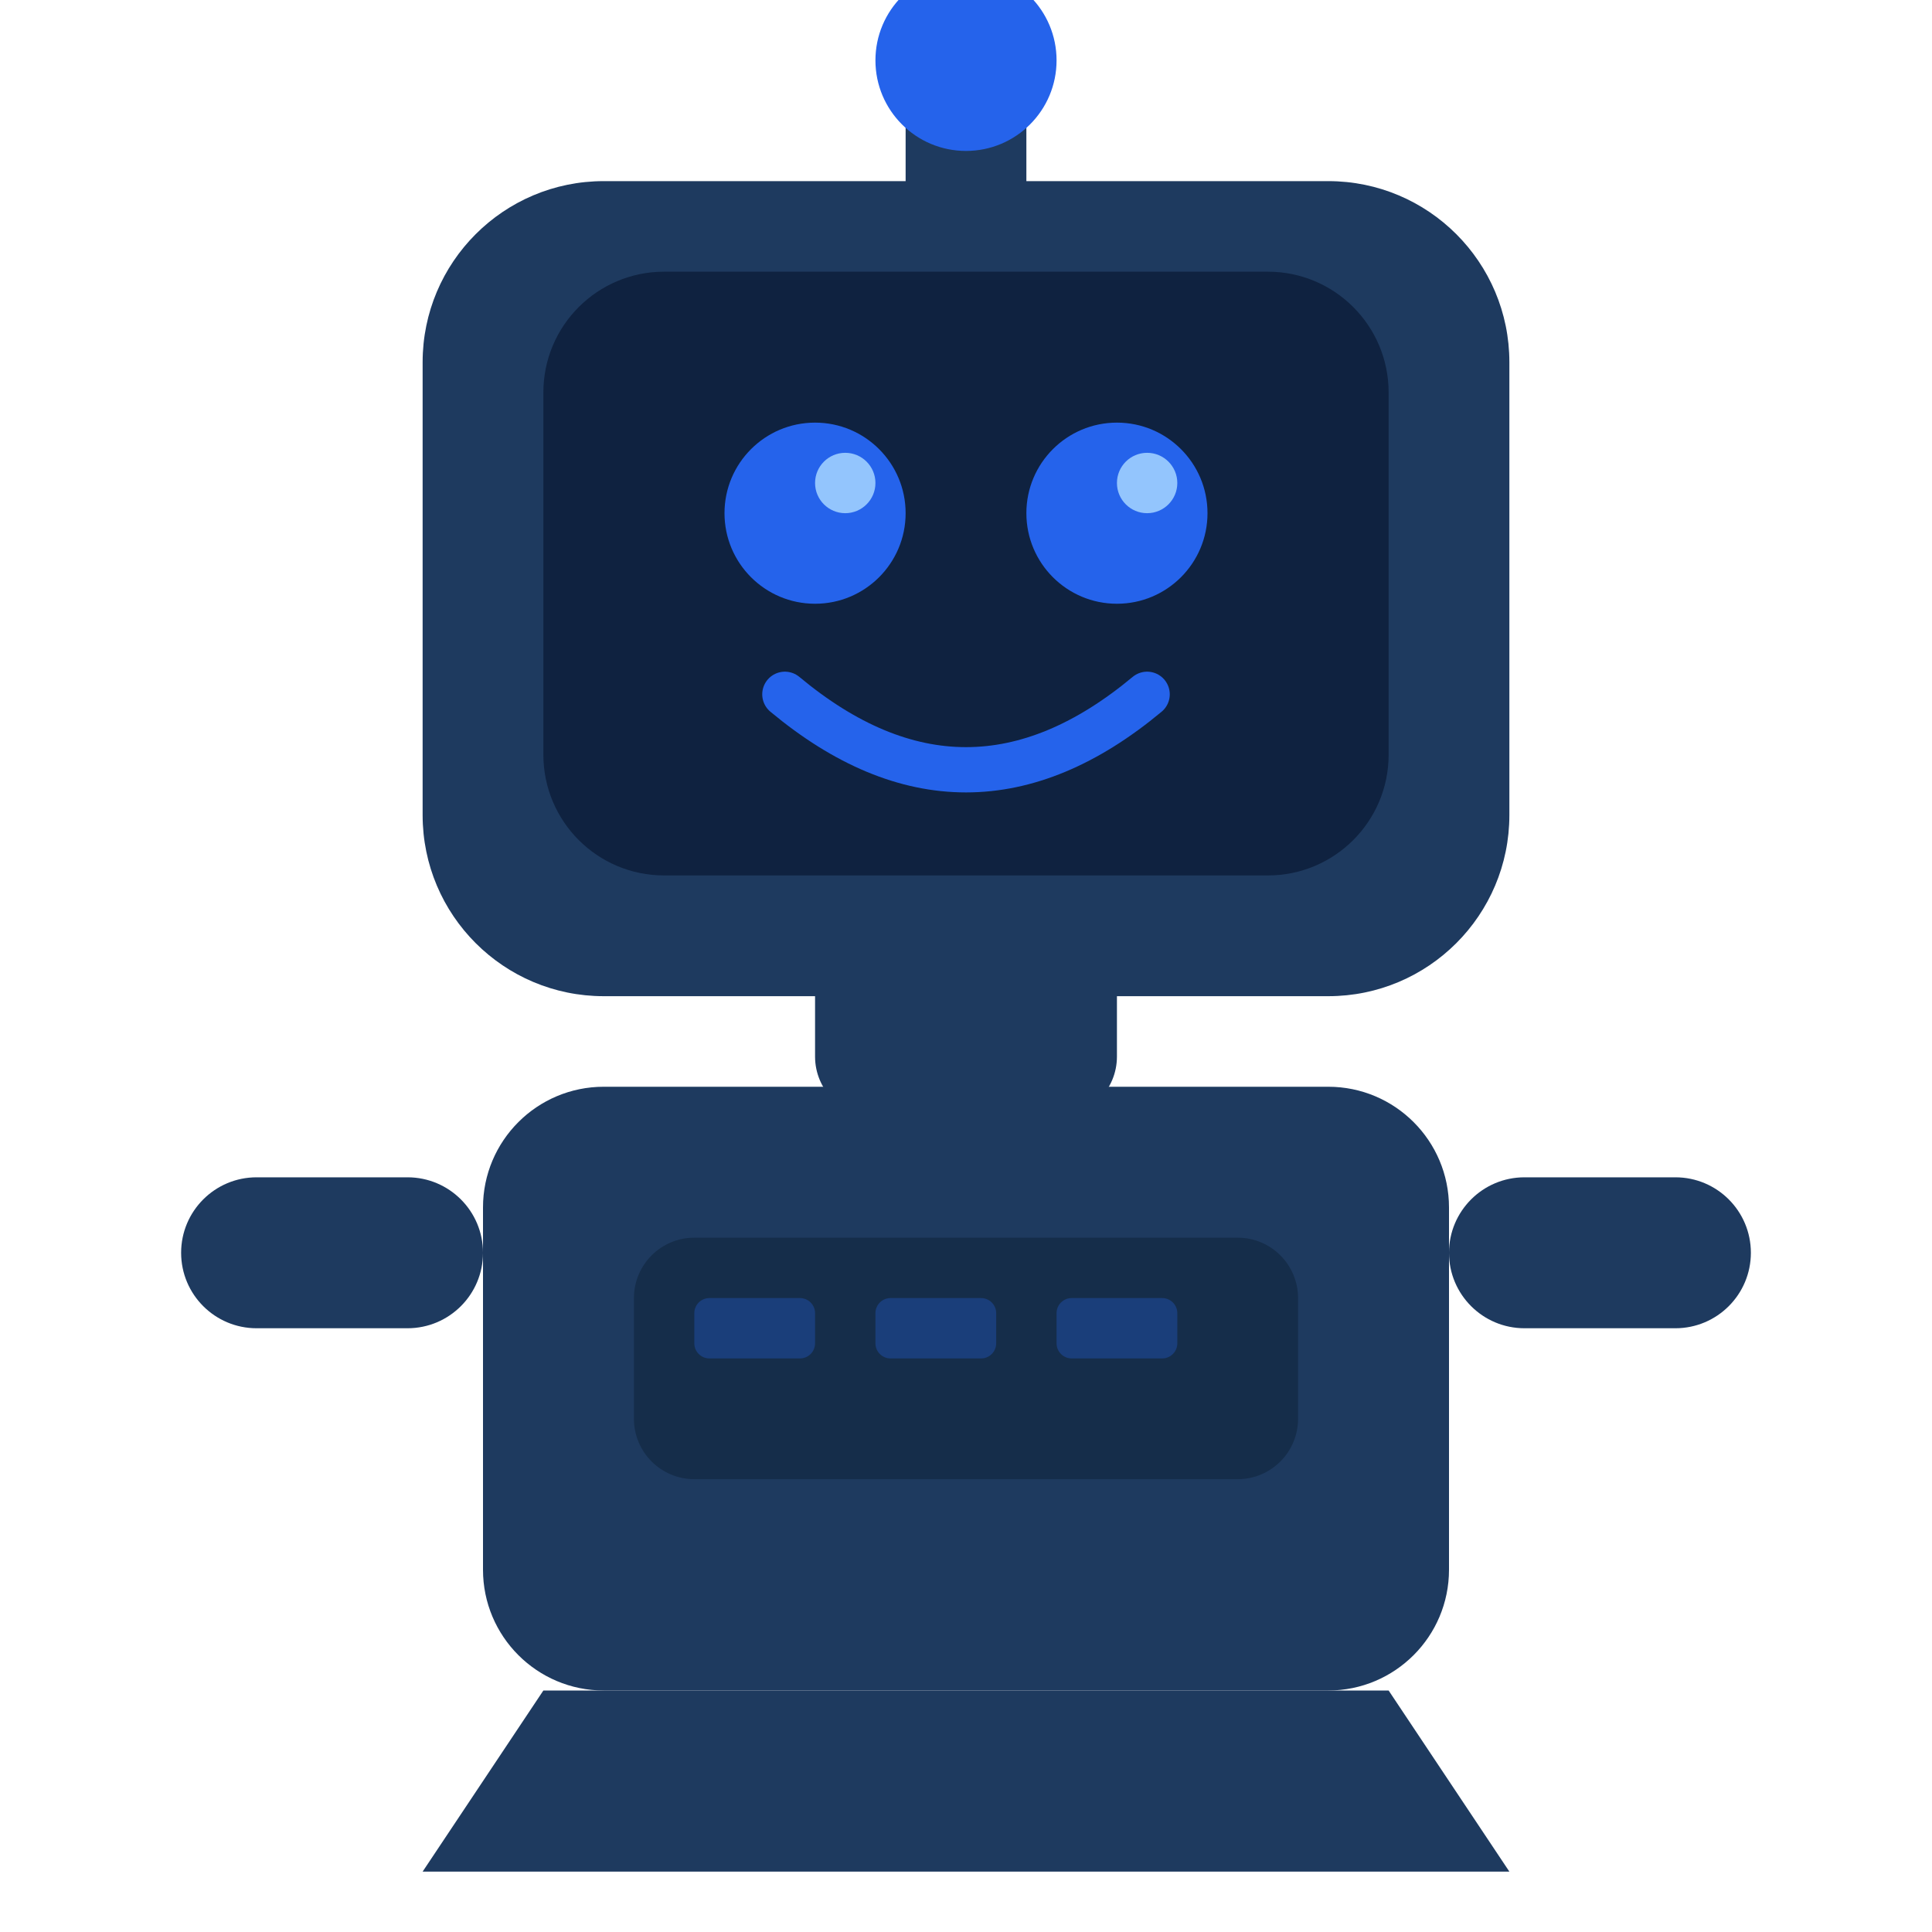
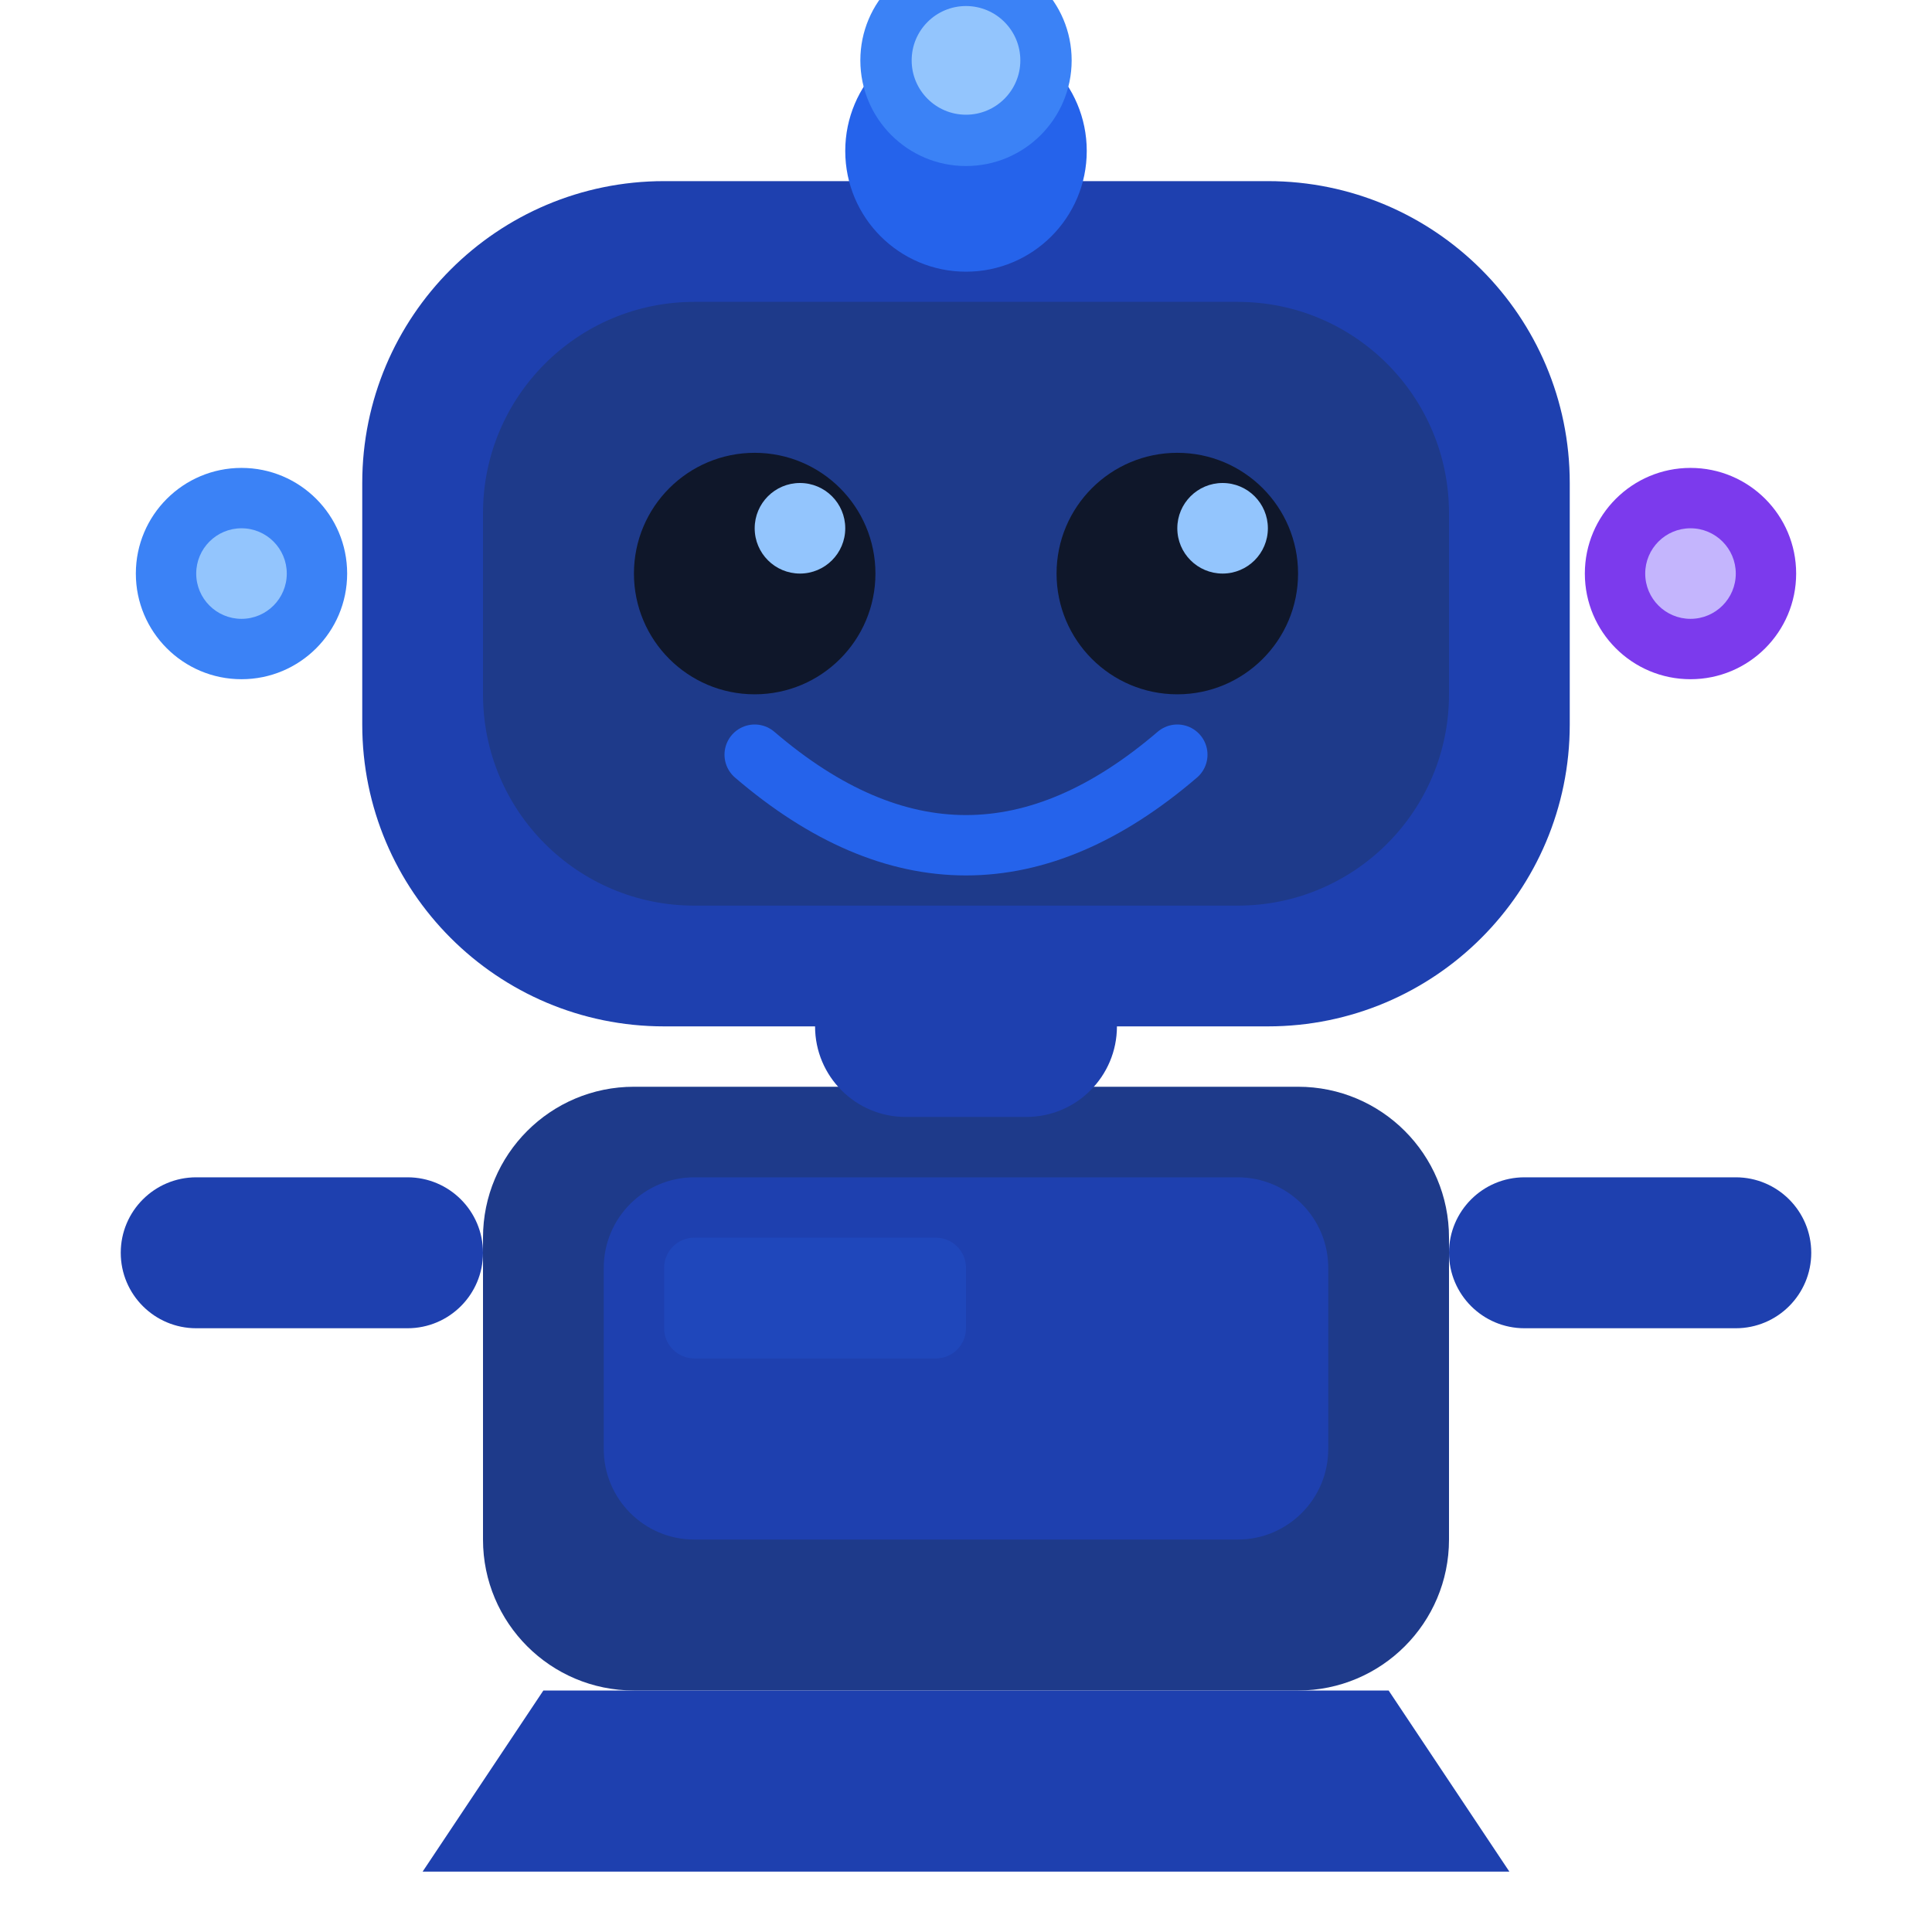
<svg xmlns="http://www.w3.org/2000/svg" viewBox="0 0 64 64" fill="none">
-   <rect x="16" y="36" width="32" height="20" rx="4" fill="#1e3a5f" />
-   <rect x="21" y="41" width="22" height="8" rx="2" fill="#152d4a" />
-   <g fill="#2563eb" opacity="0.3">
-     <rect x="23" y="43" width="4" height="2" rx="0.5" />
-     <rect x="29" y="43" width="4" height="2" rx="0.5" />
-     <rect x="35" y="43" width="4" height="2" rx="0.5" />
-   </g>
-   <path d="M18 56 L46 56 L50 62 L14 62 Z" fill="#1e3a5f" />
-   <rect x="27" y="31" width="10" height="6" rx="2" fill="#1e3a5f" />
-   <rect x="14" y="6" width="36" height="27" rx="6" fill="#1e3a5f" />
-   <rect x="18" y="9" width="28" height="20" rx="4" fill="#0f2240" />
-   <circle cx="27" cy="17" r="3" fill="#2563eb" />
-   <circle cx="37" cy="17" r="3" fill="#2563eb" />
-   <circle cx="28" cy="16" r="1" fill="#93c5fd" />
-   <circle cx="38" cy="16" r="1" fill="#93c5fd" />
-   <path d="M26 23 Q32 28 38 23" stroke="#2563eb" stroke-width="1.5" stroke-linecap="round" fill="none" />
-   <rect x="30" y="1" width="4" height="7" rx="2" fill="#1e3a5f" />
-   <circle cx="32" cy="2" r="3" fill="#2563eb" />
-   <rect x="6" y="39" width="10" height="5" rx="2.5" fill="#1e3a5f" />
-   <rect x="48" y="39" width="10" height="5" rx="2.5" fill="#1e3a5f" />
+   <rect x="16" y="36" width="32" height="20" rx="5" fill="#1e3a8a" />
+   <rect x="20" y="39" width="24" height="12" rx="3" fill="#1e40af" />
+   <rect x="22" y="41" width="10" height="4" rx="1" fill="#2563eb" opacity="0.2" />
+   <path d="M18 56 L46 56 L50 62 L14 62 Z" fill="#1e40af" />
+   <rect x="27" y="31" width="10" height="6" rx="3" fill="#1e40af" />
+   <rect x="12" y="6" width="40" height="28" rx="10" fill="#1e40af" />
+   <rect x="16" y="10" width="32" height="20" rx="7" fill="#1e3a8a" />
+   <rect x="28" y="1" width="8" height="8" rx="4" fill="#2563eb" />
+   <circle cx="32" cy="2" r="3.5" fill="#3b82f6" />
+   <circle cx="32" cy="2" r="1.8" fill="#93c5fd" />
+   <circle cx="8" cy="19" r="3.5" fill="#3b82f6" />
+   <circle cx="8" cy="19" r="1.5" fill="#93c5fd" />
+   <circle cx="56" cy="19" r="3.5" fill="#7c3aed" />
+   <circle cx="56" cy="19" r="1.5" fill="#c4b5fd" />
+   <circle cx="25" cy="19" r="4" fill="#0f172a" />
+   <circle cx="39" cy="19" r="4" fill="#0f172a" />
+   <circle cx="26.5" cy="17.5" r="1.5" fill="#93c5fd" />
+   <circle cx="40.5" cy="17.5" r="1.5" fill="#93c5fd" />
+   <path d="M25 25 Q32 31 39 25" stroke="#2563eb" stroke-width="2" stroke-linecap="round" fill="none" />
+   <rect x="4" y="39" width="12" height="5" rx="2.5" fill="#1e40af" />
+   <rect x="48" y="39" width="12" height="5" rx="2.5" fill="#1e40af" />
</svg>
